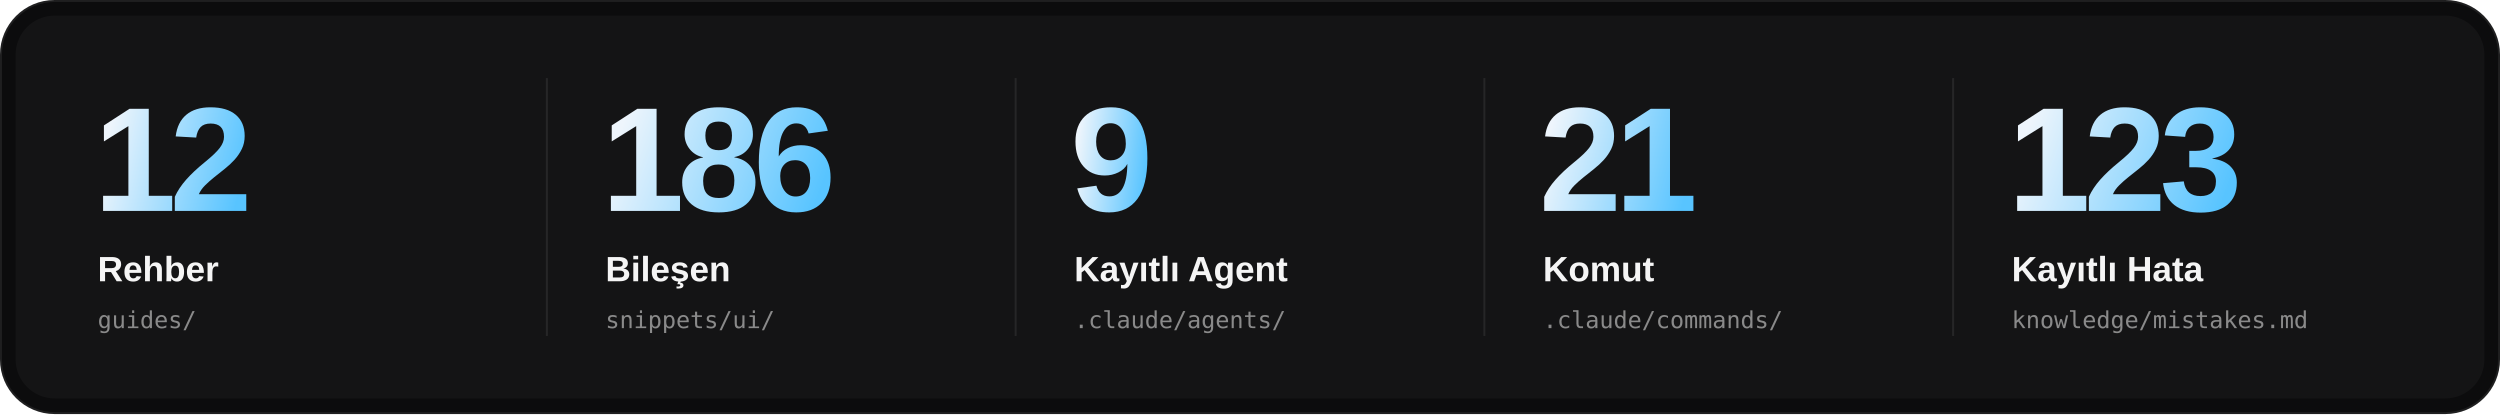
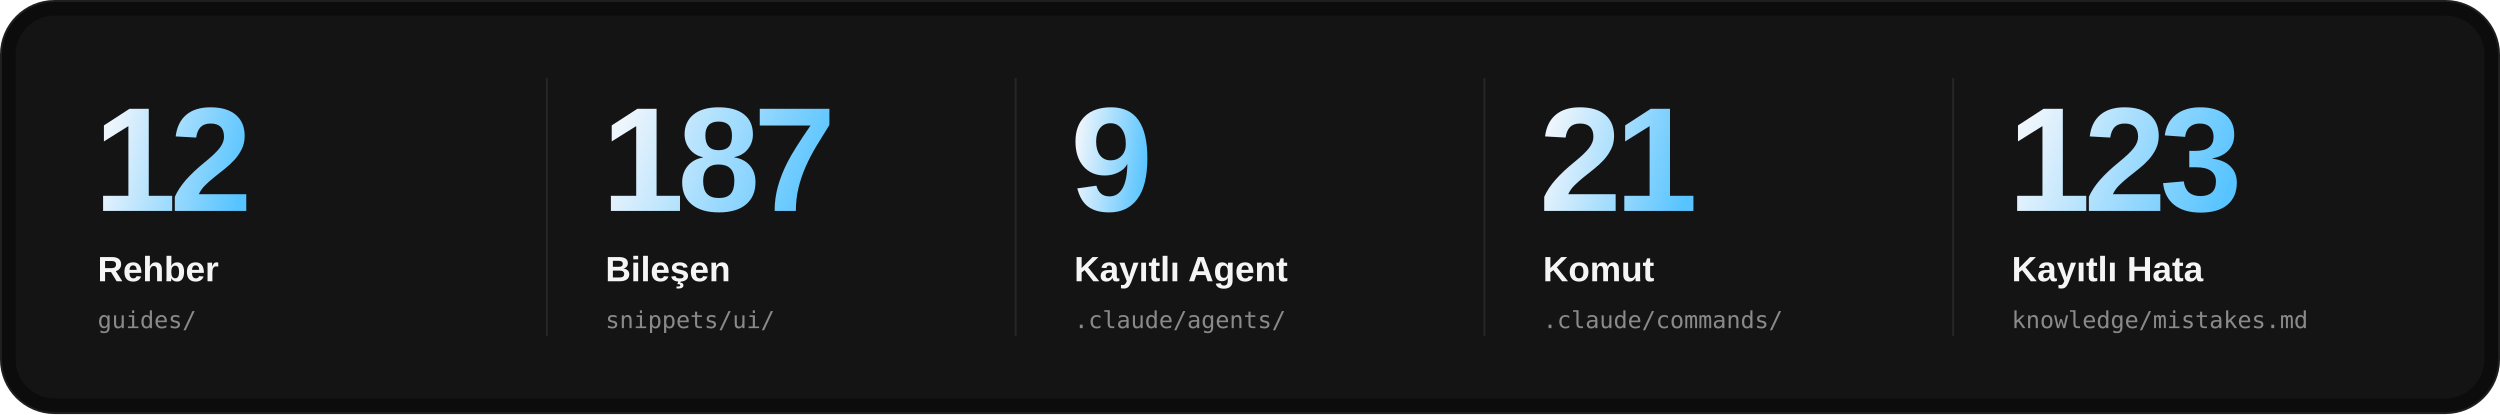
- <svg xmlns="http://www.w3.org/2000/svg" width="1280" height="212" viewBox="0 0 1280 212" role="img" aria-label="12 Rehber, 186 Bileşen, 9 Kayıtlı Agent, 21 Komut, 123 Kayıtlı Hata">
+ <svg xmlns="http://www.w3.org/2000/svg" width="1280" height="212" viewBox="0 0 1280 212" role="img" aria-label="12 Rehber, 187 Bileşen, 9 Kayıtlı Agent, 21 Komut, 123 Kayıtlı Hata">
  <defs>
    <linearGradient id="stat-ink" x1="0.008" y1="0.413" x2="0.992" y2="0.587">
      <stop offset="0%" stop-color="#eef5fc" />
      <stop offset="100%" stop-color="#58c4ff" />
    </linearGradient>
  </defs>
  <rect width="1280" height="212" rx="28" fill="#0c0c0d" />
  <rect x="8" y="8" width="1264" height="196" rx="20" fill="rgb(255,255,255)" fill-opacity="0.035" />
  <g transform="translate(40 0)">
    <text x="8" y="108" font-family="-apple-system, BlinkMacSystemFont, 'Segoe UI', 'Helvetica Neue', Arial, sans-serif" font-size="76" font-weight="800" letter-spacing="-3.4" fill="url(#stat-ink)">12</text>
    <text x="10" y="144" font-family="-apple-system, BlinkMacSystemFont, 'Segoe UI', 'Helvetica Neue', Arial, sans-serif" font-size="18" font-weight="650" fill="#f5f5f5">Rehber</text>
    <text x="10" y="168" font-family="ui-monospace, SFMono-Regular, Menlo, Consolas, monospace" font-size="12" fill="#8a8a8a">guides/</text>
  </g>
  <g transform="translate(280 0)">
    <line x1="0" y1="40" x2="0" y2="172" stroke="rgb(255,255,255)" stroke-opacity="0.08" />
-     <text x="28" y="108" font-family="-apple-system, BlinkMacSystemFont, 'Segoe UI', 'Helvetica Neue', Arial, sans-serif" font-size="76" font-weight="800" letter-spacing="-3.4" fill="url(#stat-ink)">186</text>
+     <text x="28" y="108" font-family="-apple-system, BlinkMacSystemFont, 'Segoe UI', 'Helvetica Neue', Arial, sans-serif" font-size="76" font-weight="800" letter-spacing="-3.4" fill="url(#stat-ink)">187</text>
    <text x="30" y="144" font-family="-apple-system, BlinkMacSystemFont, 'Segoe UI', 'Helvetica Neue', Arial, sans-serif" font-size="18" font-weight="650" fill="#f5f5f5">Bileşen</text>
    <text x="30" y="168" font-family="ui-monospace, SFMono-Regular, Menlo, Consolas, monospace" font-size="12" fill="#8a8a8a">snippets/ui/</text>
  </g>
  <g transform="translate(520 0)">
    <line x1="0" y1="40" x2="0" y2="172" stroke="rgb(255,255,255)" stroke-opacity="0.08" />
    <text x="28" y="108" font-family="-apple-system, BlinkMacSystemFont, 'Segoe UI', 'Helvetica Neue', Arial, sans-serif" font-size="76" font-weight="800" letter-spacing="-3.4" fill="url(#stat-ink)">9</text>
    <text x="30" y="144" font-family="-apple-system, BlinkMacSystemFont, 'Segoe UI', 'Helvetica Neue', Arial, sans-serif" font-size="18" font-weight="650" fill="#f5f5f5">Kayıtlı Agent</text>
    <text x="30" y="168" font-family="ui-monospace, SFMono-Regular, Menlo, Consolas, monospace" font-size="12" fill="#8a8a8a">.claude/agents/</text>
  </g>
  <g transform="translate(760 0)">
    <line x1="0" y1="40" x2="0" y2="172" stroke="rgb(255,255,255)" stroke-opacity="0.08" />
    <text x="28" y="108" font-family="-apple-system, BlinkMacSystemFont, 'Segoe UI', 'Helvetica Neue', Arial, sans-serif" font-size="76" font-weight="800" letter-spacing="-3.4" fill="url(#stat-ink)">21</text>
    <text x="30" y="144" font-family="-apple-system, BlinkMacSystemFont, 'Segoe UI', 'Helvetica Neue', Arial, sans-serif" font-size="18" font-weight="650" fill="#f5f5f5">Komut</text>
    <text x="30" y="168" font-family="ui-monospace, SFMono-Regular, Menlo, Consolas, monospace" font-size="12" fill="#8a8a8a">.claude/commands/</text>
  </g>
  <g transform="translate(1000 0)">
    <line x1="0" y1="40" x2="0" y2="172" stroke="rgb(255,255,255)" stroke-opacity="0.08" />
    <text x="28" y="108" font-family="-apple-system, BlinkMacSystemFont, 'Segoe UI', 'Helvetica Neue', Arial, sans-serif" font-size="76" font-weight="800" letter-spacing="-3.4" fill="url(#stat-ink)">123</text>
    <text x="30" y="144" font-family="-apple-system, BlinkMacSystemFont, 'Segoe UI', 'Helvetica Neue', Arial, sans-serif" font-size="18" font-weight="650" fill="#f5f5f5">Kayıtlı Hata</text>
    <text x="30" y="168" font-family="ui-monospace, SFMono-Regular, Menlo, Consolas, monospace" font-size="12" fill="#8a8a8a">knowledge/mistakes.md</text>
  </g>
  <rect x="0.5" y="0.5" width="1279" height="211" rx="27.5" fill="none" stroke="rgb(255,255,255)" stroke-opacity="0.08" />
</svg>
